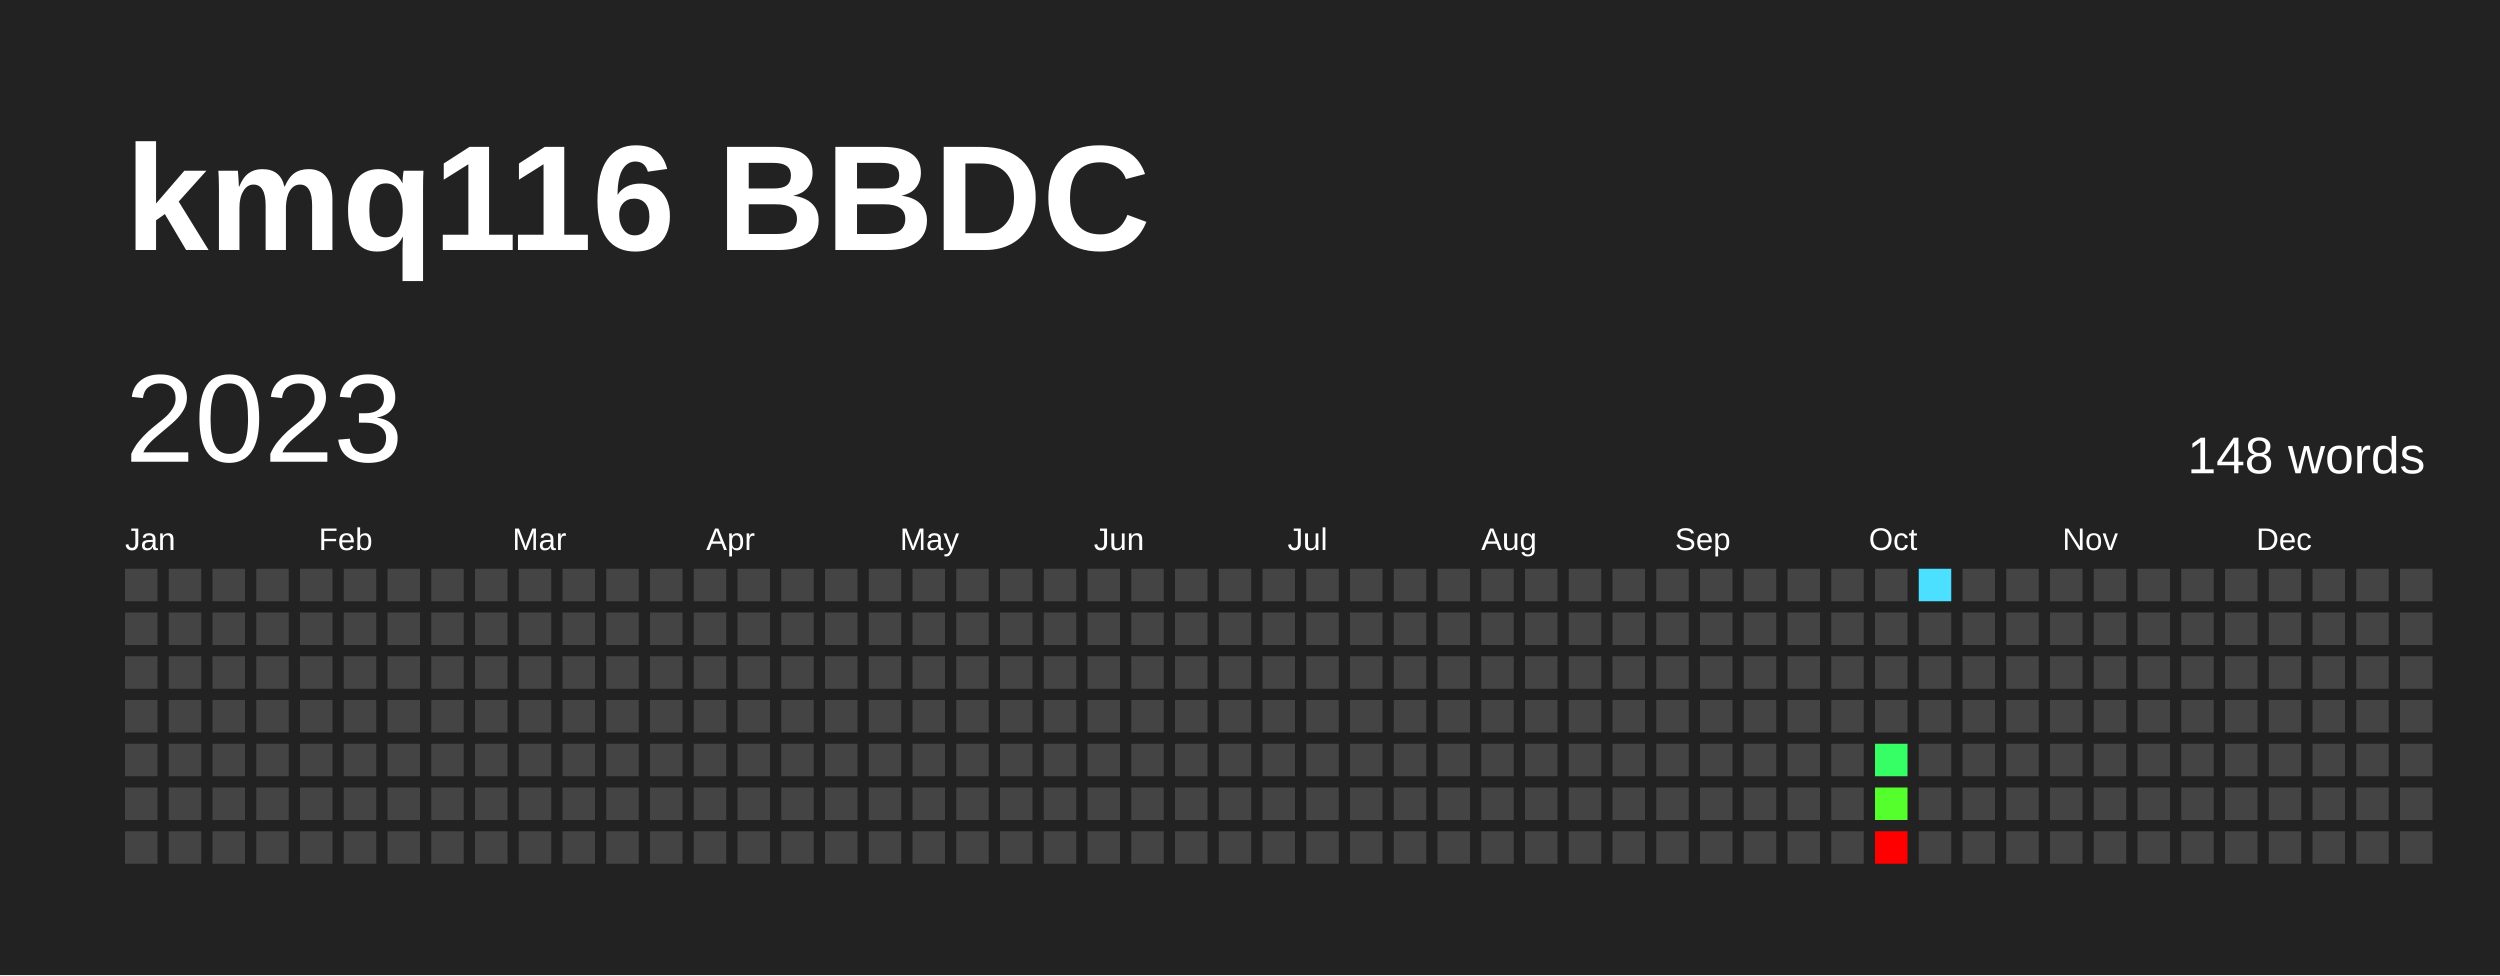
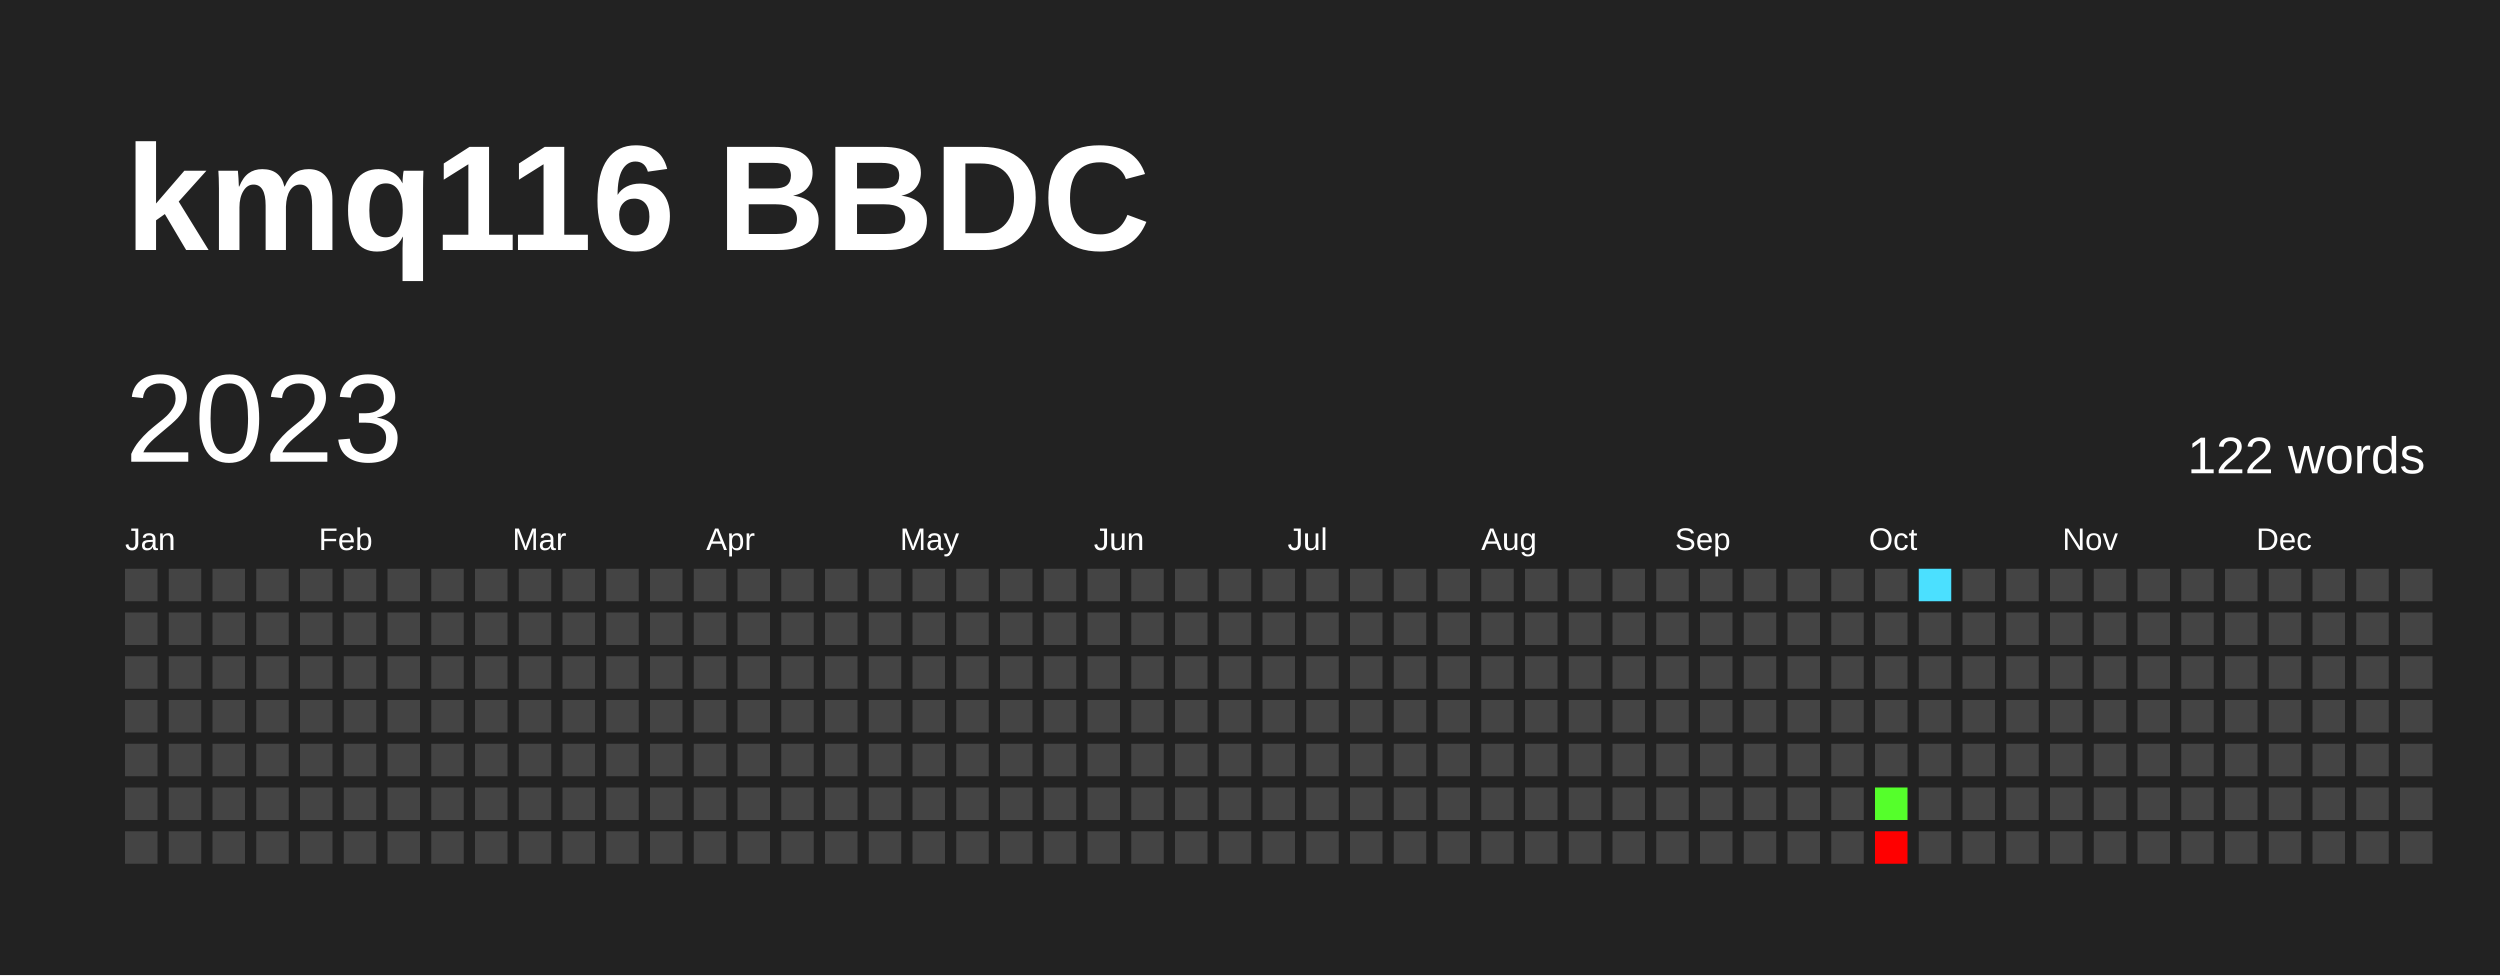
<svg xmlns="http://www.w3.org/2000/svg" baseProfile="full" height="78mm" version="1.1" viewBox="0,0,200,78" width="200mm">
  <defs />
  <rect fill="#222222" height="78" width="200" x="0" y="0" />
  <text fill="#FFFFFF" style="font-size:12px; font-family:Arial; font-weight:bold;" x="10" y="20">kmq116 BBDC</text>
  <text dominant-baseline="hanging" fill="#FFFFFF" style="font-size:10.0px; font-family:Arial;" x="10" y="30">2023</text>
-   <text dominant-baseline="hanging" fill="#FFFFFF" style="font-size:4.125px; font-family:Arial;" x="175" y="35">148 words</text>
+   <text dominant-baseline="hanging" fill="#FFFFFF" style="font-size:4.125px; font-family:Arial;" x="175" y="35">122 words</text>
  <text fill="#FFFFFF" style="font-size:2.5px; font-family:Arial" x="10.0" y="44">Jan</text>
  <text fill="#FFFFFF" style="font-size:2.5px; font-family:Arial" x="25.5" y="44">Feb</text>
  <text fill="#FFFFFF" style="font-size:2.5px; font-family:Arial" x="41.0" y="44">Mar</text>
  <text fill="#FFFFFF" style="font-size:2.5px; font-family:Arial" x="56.5" y="44">Apr</text>
  <text fill="#FFFFFF" style="font-size:2.5px; font-family:Arial" x="72.0" y="44">May</text>
  <text fill="#FFFFFF" style="font-size:2.5px; font-family:Arial" x="87.5" y="44">Jun</text>
  <text fill="#FFFFFF" style="font-size:2.5px; font-family:Arial" x="103.0" y="44">Jul</text>
  <text fill="#FFFFFF" style="font-size:2.5px; font-family:Arial" x="118.5" y="44">Aug</text>
  <text fill="#FFFFFF" style="font-size:2.5px; font-family:Arial" x="134.0" y="44">Sep</text>
  <text fill="#FFFFFF" style="font-size:2.5px; font-family:Arial" x="149.5" y="44">Oct</text>
  <text fill="#FFFFFF" style="font-size:2.5px; font-family:Arial" x="165.0" y="44">Nov</text>
  <text fill="#FFFFFF" style="font-size:2.5px; font-family:Arial" x="180.5" y="44">Dec</text>
  <rect fill="#444444" height="2.6" width="2.6" x="10.0" y="45.5" />
  <rect fill="#444444" height="2.6" width="2.6" x="10.0" y="49.0" />
  <rect fill="#444444" height="2.6" width="2.6" x="10.0" y="52.5" />
  <rect fill="#444444" height="2.6" width="2.6" x="10.0" y="56.0" />
  <rect fill="#444444" height="2.6" width="2.6" x="10.0" y="59.5" />
  <rect fill="#444444" height="2.6" width="2.6" x="10.0" y="63.0" />
  <rect fill="#444444" height="2.6" width="2.6" x="10.0" y="66.5" />
  <rect fill="#444444" height="2.6" width="2.6" x="13.5" y="45.5" />
  <rect fill="#444444" height="2.6" width="2.6" x="13.5" y="49.0" />
  <rect fill="#444444" height="2.6" width="2.6" x="13.5" y="52.5" />
  <rect fill="#444444" height="2.6" width="2.6" x="13.5" y="56.0" />
  <rect fill="#444444" height="2.6" width="2.6" x="13.5" y="59.5" />
  <rect fill="#444444" height="2.6" width="2.6" x="13.5" y="63.0" />
  <rect fill="#444444" height="2.6" width="2.6" x="13.5" y="66.5" />
  <rect fill="#444444" height="2.6" width="2.6" x="17.0" y="45.5" />
  <rect fill="#444444" height="2.6" width="2.6" x="17.0" y="49.0" />
  <rect fill="#444444" height="2.6" width="2.6" x="17.0" y="52.5" />
  <rect fill="#444444" height="2.6" width="2.6" x="17.0" y="56.0" />
  <rect fill="#444444" height="2.6" width="2.6" x="17.0" y="59.5" />
  <rect fill="#444444" height="2.6" width="2.6" x="17.0" y="63.0" />
  <rect fill="#444444" height="2.6" width="2.6" x="17.0" y="66.5" />
  <rect fill="#444444" height="2.6" width="2.6" x="20.5" y="45.5" />
  <rect fill="#444444" height="2.6" width="2.6" x="20.5" y="49.0" />
  <rect fill="#444444" height="2.6" width="2.6" x="20.5" y="52.5" />
  <rect fill="#444444" height="2.6" width="2.6" x="20.5" y="56.0" />
  <rect fill="#444444" height="2.6" width="2.6" x="20.5" y="59.5" />
  <rect fill="#444444" height="2.6" width="2.6" x="20.5" y="63.0" />
  <rect fill="#444444" height="2.6" width="2.6" x="20.5" y="66.5" />
  <rect fill="#444444" height="2.6" width="2.6" x="24.0" y="45.5" />
  <rect fill="#444444" height="2.6" width="2.6" x="24.0" y="49.0" />
  <rect fill="#444444" height="2.6" width="2.6" x="24.0" y="52.5" />
  <rect fill="#444444" height="2.6" width="2.6" x="24.0" y="56.0" />
  <rect fill="#444444" height="2.6" width="2.6" x="24.0" y="59.5" />
  <rect fill="#444444" height="2.6" width="2.6" x="24.0" y="63.0" />
  <rect fill="#444444" height="2.6" width="2.6" x="24.0" y="66.5" />
  <rect fill="#444444" height="2.6" width="2.6" x="27.5" y="45.5" />
  <rect fill="#444444" height="2.6" width="2.6" x="27.5" y="49.0" />
  <rect fill="#444444" height="2.6" width="2.6" x="27.5" y="52.5" />
  <rect fill="#444444" height="2.6" width="2.6" x="27.5" y="56.0" />
  <rect fill="#444444" height="2.6" width="2.6" x="27.5" y="59.5" />
  <rect fill="#444444" height="2.6" width="2.6" x="27.5" y="63.0" />
  <rect fill="#444444" height="2.6" width="2.6" x="27.5" y="66.5" />
  <rect fill="#444444" height="2.6" width="2.6" x="31.0" y="45.5" />
  <rect fill="#444444" height="2.6" width="2.6" x="31.0" y="49.0" />
  <rect fill="#444444" height="2.6" width="2.6" x="31.0" y="52.5" />
  <rect fill="#444444" height="2.6" width="2.6" x="31.0" y="56.0" />
  <rect fill="#444444" height="2.6" width="2.6" x="31.0" y="59.5" />
  <rect fill="#444444" height="2.6" width="2.6" x="31.0" y="63.0" />
  <rect fill="#444444" height="2.6" width="2.6" x="31.0" y="66.5" />
  <rect fill="#444444" height="2.6" width="2.6" x="34.5" y="45.5" />
  <rect fill="#444444" height="2.6" width="2.6" x="34.5" y="49.0" />
  <rect fill="#444444" height="2.6" width="2.6" x="34.5" y="52.5" />
  <rect fill="#444444" height="2.6" width="2.6" x="34.5" y="56.0" />
  <rect fill="#444444" height="2.6" width="2.6" x="34.5" y="59.5" />
  <rect fill="#444444" height="2.6" width="2.6" x="34.5" y="63.0" />
  <rect fill="#444444" height="2.6" width="2.6" x="34.5" y="66.5" />
  <rect fill="#444444" height="2.6" width="2.6" x="38.0" y="45.5" />
  <rect fill="#444444" height="2.6" width="2.6" x="38.0" y="49.0" />
  <rect fill="#444444" height="2.6" width="2.6" x="38.0" y="52.5" />
  <rect fill="#444444" height="2.6" width="2.6" x="38.0" y="56.0" />
  <rect fill="#444444" height="2.6" width="2.6" x="38.0" y="59.5" />
  <rect fill="#444444" height="2.6" width="2.6" x="38.0" y="63.0" />
  <rect fill="#444444" height="2.6" width="2.6" x="38.0" y="66.5" />
  <rect fill="#444444" height="2.6" width="2.6" x="41.5" y="45.5" />
  <rect fill="#444444" height="2.6" width="2.6" x="41.5" y="49.0" />
  <rect fill="#444444" height="2.6" width="2.6" x="41.5" y="52.5" />
  <rect fill="#444444" height="2.6" width="2.6" x="41.5" y="56.0" />
  <rect fill="#444444" height="2.6" width="2.6" x="41.5" y="59.5" />
  <rect fill="#444444" height="2.6" width="2.6" x="41.5" y="63.0" />
  <rect fill="#444444" height="2.6" width="2.6" x="41.5" y="66.5" />
  <rect fill="#444444" height="2.6" width="2.6" x="45.0" y="45.5" />
  <rect fill="#444444" height="2.6" width="2.6" x="45.0" y="49.0" />
  <rect fill="#444444" height="2.6" width="2.6" x="45.0" y="52.5" />
  <rect fill="#444444" height="2.6" width="2.6" x="45.0" y="56.0" />
  <rect fill="#444444" height="2.6" width="2.6" x="45.0" y="59.5" />
  <rect fill="#444444" height="2.6" width="2.6" x="45.0" y="63.0" />
  <rect fill="#444444" height="2.6" width="2.6" x="45.0" y="66.5" />
  <rect fill="#444444" height="2.6" width="2.6" x="48.5" y="45.5" />
  <rect fill="#444444" height="2.6" width="2.6" x="48.5" y="49.0" />
  <rect fill="#444444" height="2.6" width="2.6" x="48.5" y="52.5" />
  <rect fill="#444444" height="2.6" width="2.6" x="48.5" y="56.0" />
  <rect fill="#444444" height="2.6" width="2.6" x="48.5" y="59.5" />
  <rect fill="#444444" height="2.6" width="2.6" x="48.5" y="63.0" />
  <rect fill="#444444" height="2.6" width="2.6" x="48.5" y="66.5" />
  <rect fill="#444444" height="2.6" width="2.6" x="52.0" y="45.5" />
  <rect fill="#444444" height="2.6" width="2.6" x="52.0" y="49.0" />
  <rect fill="#444444" height="2.6" width="2.6" x="52.0" y="52.5" />
  <rect fill="#444444" height="2.6" width="2.6" x="52.0" y="56.0" />
  <rect fill="#444444" height="2.6" width="2.6" x="52.0" y="59.5" />
  <rect fill="#444444" height="2.6" width="2.6" x="52.0" y="63.0" />
  <rect fill="#444444" height="2.6" width="2.6" x="52.0" y="66.5" />
  <rect fill="#444444" height="2.6" width="2.6" x="55.5" y="45.5" />
  <rect fill="#444444" height="2.6" width="2.6" x="55.5" y="49.0" />
  <rect fill="#444444" height="2.6" width="2.6" x="55.5" y="52.5" />
  <rect fill="#444444" height="2.6" width="2.6" x="55.5" y="56.0" />
  <rect fill="#444444" height="2.6" width="2.6" x="55.5" y="59.5" />
  <rect fill="#444444" height="2.6" width="2.6" x="55.5" y="63.0" />
  <rect fill="#444444" height="2.6" width="2.6" x="55.5" y="66.5" />
  <rect fill="#444444" height="2.6" width="2.6" x="59.0" y="45.5" />
  <rect fill="#444444" height="2.6" width="2.6" x="59.0" y="49.0" />
  <rect fill="#444444" height="2.6" width="2.6" x="59.0" y="52.5" />
  <rect fill="#444444" height="2.6" width="2.6" x="59.0" y="56.0" />
  <rect fill="#444444" height="2.6" width="2.6" x="59.0" y="59.5" />
  <rect fill="#444444" height="2.6" width="2.6" x="59.0" y="63.0" />
  <rect fill="#444444" height="2.6" width="2.6" x="59.0" y="66.5" />
  <rect fill="#444444" height="2.6" width="2.6" x="62.5" y="45.5" />
  <rect fill="#444444" height="2.6" width="2.6" x="62.5" y="49.0" />
  <rect fill="#444444" height="2.6" width="2.6" x="62.5" y="52.5" />
  <rect fill="#444444" height="2.6" width="2.6" x="62.5" y="56.0" />
  <rect fill="#444444" height="2.6" width="2.6" x="62.5" y="59.5" />
  <rect fill="#444444" height="2.6" width="2.6" x="62.5" y="63.0" />
  <rect fill="#444444" height="2.6" width="2.6" x="62.5" y="66.5" />
  <rect fill="#444444" height="2.6" width="2.6" x="66.0" y="45.5" />
  <rect fill="#444444" height="2.6" width="2.6" x="66.0" y="49.0" />
  <rect fill="#444444" height="2.6" width="2.6" x="66.0" y="52.5" />
  <rect fill="#444444" height="2.6" width="2.6" x="66.0" y="56.0" />
  <rect fill="#444444" height="2.6" width="2.6" x="66.0" y="59.5" />
  <rect fill="#444444" height="2.6" width="2.6" x="66.0" y="63.0" />
  <rect fill="#444444" height="2.6" width="2.6" x="66.0" y="66.5" />
  <rect fill="#444444" height="2.6" width="2.6" x="69.5" y="45.5" />
  <rect fill="#444444" height="2.6" width="2.6" x="69.5" y="49.0" />
  <rect fill="#444444" height="2.6" width="2.6" x="69.5" y="52.5" />
  <rect fill="#444444" height="2.6" width="2.6" x="69.5" y="56.0" />
  <rect fill="#444444" height="2.6" width="2.6" x="69.5" y="59.5" />
  <rect fill="#444444" height="2.6" width="2.6" x="69.5" y="63.0" />
  <rect fill="#444444" height="2.6" width="2.6" x="69.5" y="66.5" />
  <rect fill="#444444" height="2.6" width="2.6" x="73.0" y="45.5" />
  <rect fill="#444444" height="2.6" width="2.6" x="73.0" y="49.0" />
  <rect fill="#444444" height="2.6" width="2.6" x="73.0" y="52.5" />
  <rect fill="#444444" height="2.6" width="2.6" x="73.0" y="56.0" />
  <rect fill="#444444" height="2.6" width="2.6" x="73.0" y="59.5" />
  <rect fill="#444444" height="2.6" width="2.6" x="73.0" y="63.0" />
  <rect fill="#444444" height="2.6" width="2.6" x="73.0" y="66.5" />
  <rect fill="#444444" height="2.6" width="2.6" x="76.5" y="45.5" />
  <rect fill="#444444" height="2.6" width="2.6" x="76.5" y="49.0" />
  <rect fill="#444444" height="2.6" width="2.6" x="76.5" y="52.5" />
  <rect fill="#444444" height="2.6" width="2.6" x="76.5" y="56.0" />
  <rect fill="#444444" height="2.6" width="2.6" x="76.5" y="59.5" />
  <rect fill="#444444" height="2.6" width="2.6" x="76.5" y="63.0" />
  <rect fill="#444444" height="2.6" width="2.6" x="76.5" y="66.5" />
  <rect fill="#444444" height="2.6" width="2.6" x="80.0" y="45.5" />
  <rect fill="#444444" height="2.6" width="2.6" x="80.0" y="49.0" />
  <rect fill="#444444" height="2.6" width="2.6" x="80.0" y="52.5" />
  <rect fill="#444444" height="2.6" width="2.6" x="80.0" y="56.0" />
  <rect fill="#444444" height="2.6" width="2.6" x="80.0" y="59.5" />
  <rect fill="#444444" height="2.6" width="2.6" x="80.0" y="63.0" />
  <rect fill="#444444" height="2.6" width="2.6" x="80.0" y="66.5" />
  <rect fill="#444444" height="2.6" width="2.6" x="83.5" y="45.5" />
  <rect fill="#444444" height="2.6" width="2.6" x="83.5" y="49.0" />
  <rect fill="#444444" height="2.6" width="2.6" x="83.5" y="52.5" />
  <rect fill="#444444" height="2.6" width="2.6" x="83.5" y="56.0" />
  <rect fill="#444444" height="2.6" width="2.6" x="83.5" y="59.5" />
  <rect fill="#444444" height="2.6" width="2.6" x="83.5" y="63.0" />
  <rect fill="#444444" height="2.6" width="2.6" x="83.5" y="66.5" />
  <rect fill="#444444" height="2.6" width="2.6" x="87.0" y="45.5" />
  <rect fill="#444444" height="2.6" width="2.6" x="87.0" y="49.0" />
  <rect fill="#444444" height="2.6" width="2.6" x="87.0" y="52.5" />
  <rect fill="#444444" height="2.6" width="2.6" x="87.0" y="56.0" />
  <rect fill="#444444" height="2.6" width="2.6" x="87.0" y="59.5" />
  <rect fill="#444444" height="2.6" width="2.6" x="87.0" y="63.0" />
  <rect fill="#444444" height="2.6" width="2.6" x="87.0" y="66.5" />
  <rect fill="#444444" height="2.6" width="2.6" x="90.5" y="45.5" />
  <rect fill="#444444" height="2.6" width="2.6" x="90.5" y="49.0" />
  <rect fill="#444444" height="2.6" width="2.6" x="90.5" y="52.5" />
  <rect fill="#444444" height="2.6" width="2.6" x="90.5" y="56.0" />
  <rect fill="#444444" height="2.6" width="2.6" x="90.5" y="59.5" />
  <rect fill="#444444" height="2.6" width="2.6" x="90.5" y="63.0" />
  <rect fill="#444444" height="2.6" width="2.6" x="90.5" y="66.5" />
  <rect fill="#444444" height="2.6" width="2.6" x="94.0" y="45.5" />
  <rect fill="#444444" height="2.6" width="2.6" x="94.0" y="49.0" />
  <rect fill="#444444" height="2.6" width="2.6" x="94.0" y="52.5" />
  <rect fill="#444444" height="2.6" width="2.6" x="94.0" y="56.0" />
  <rect fill="#444444" height="2.6" width="2.6" x="94.0" y="59.5" />
  <rect fill="#444444" height="2.6" width="2.6" x="94.0" y="63.0" />
  <rect fill="#444444" height="2.6" width="2.6" x="94.0" y="66.5" />
  <rect fill="#444444" height="2.6" width="2.6" x="97.5" y="45.5" />
  <rect fill="#444444" height="2.6" width="2.6" x="97.5" y="49.0" />
  <rect fill="#444444" height="2.6" width="2.6" x="97.5" y="52.5" />
  <rect fill="#444444" height="2.6" width="2.6" x="97.5" y="56.0" />
  <rect fill="#444444" height="2.6" width="2.6" x="97.5" y="59.5" />
  <rect fill="#444444" height="2.6" width="2.6" x="97.5" y="63.0" />
  <rect fill="#444444" height="2.6" width="2.6" x="97.5" y="66.5" />
  <rect fill="#444444" height="2.6" width="2.6" x="101.0" y="45.5" />
  <rect fill="#444444" height="2.6" width="2.6" x="101.0" y="49.0" />
  <rect fill="#444444" height="2.6" width="2.6" x="101.0" y="52.5" />
  <rect fill="#444444" height="2.6" width="2.6" x="101.0" y="56.0" />
  <rect fill="#444444" height="2.6" width="2.6" x="101.0" y="59.5" />
  <rect fill="#444444" height="2.6" width="2.6" x="101.0" y="63.0" />
  <rect fill="#444444" height="2.6" width="2.6" x="101.0" y="66.5" />
  <rect fill="#444444" height="2.6" width="2.6" x="104.5" y="45.5" />
  <rect fill="#444444" height="2.6" width="2.6" x="104.5" y="49.0" />
  <rect fill="#444444" height="2.6" width="2.6" x="104.5" y="52.5" />
  <rect fill="#444444" height="2.6" width="2.6" x="104.5" y="56.0" />
  <rect fill="#444444" height="2.6" width="2.6" x="104.5" y="59.5" />
  <rect fill="#444444" height="2.6" width="2.6" x="104.5" y="63.0" />
  <rect fill="#444444" height="2.6" width="2.6" x="104.5" y="66.5" />
  <rect fill="#444444" height="2.6" width="2.6" x="108.0" y="45.5" />
  <rect fill="#444444" height="2.6" width="2.6" x="108.0" y="49.0" />
  <rect fill="#444444" height="2.6" width="2.6" x="108.0" y="52.5" />
  <rect fill="#444444" height="2.6" width="2.6" x="108.0" y="56.0" />
  <rect fill="#444444" height="2.6" width="2.6" x="108.0" y="59.5" />
  <rect fill="#444444" height="2.6" width="2.6" x="108.0" y="63.0" />
  <rect fill="#444444" height="2.6" width="2.6" x="108.0" y="66.5" />
  <rect fill="#444444" height="2.6" width="2.6" x="111.5" y="45.5" />
  <rect fill="#444444" height="2.6" width="2.6" x="111.5" y="49.0" />
  <rect fill="#444444" height="2.6" width="2.6" x="111.5" y="52.5" />
  <rect fill="#444444" height="2.6" width="2.6" x="111.5" y="56.0" />
  <rect fill="#444444" height="2.6" width="2.6" x="111.5" y="59.5" />
  <rect fill="#444444" height="2.6" width="2.6" x="111.5" y="63.0" />
  <rect fill="#444444" height="2.6" width="2.6" x="111.5" y="66.5" />
  <rect fill="#444444" height="2.6" width="2.6" x="115.0" y="45.5" />
  <rect fill="#444444" height="2.6" width="2.6" x="115.0" y="49.0" />
  <rect fill="#444444" height="2.6" width="2.6" x="115.0" y="52.5" />
  <rect fill="#444444" height="2.6" width="2.6" x="115.0" y="56.0" />
  <rect fill="#444444" height="2.6" width="2.6" x="115.0" y="59.5" />
  <rect fill="#444444" height="2.6" width="2.6" x="115.0" y="63.0" />
  <rect fill="#444444" height="2.6" width="2.6" x="115.0" y="66.5" />
  <rect fill="#444444" height="2.6" width="2.6" x="118.5" y="45.5" />
  <rect fill="#444444" height="2.6" width="2.6" x="118.5" y="49.0" />
  <rect fill="#444444" height="2.6" width="2.6" x="118.5" y="52.5" />
  <rect fill="#444444" height="2.6" width="2.6" x="118.5" y="56.0" />
  <rect fill="#444444" height="2.6" width="2.6" x="118.5" y="59.5" />
  <rect fill="#444444" height="2.6" width="2.6" x="118.5" y="63.0" />
  <rect fill="#444444" height="2.6" width="2.6" x="118.5" y="66.5" />
  <rect fill="#444444" height="2.6" width="2.6" x="122.0" y="45.5" />
  <rect fill="#444444" height="2.6" width="2.6" x="122.0" y="49.0" />
  <rect fill="#444444" height="2.6" width="2.6" x="122.0" y="52.5" />
  <rect fill="#444444" height="2.6" width="2.6" x="122.0" y="56.0" />
  <rect fill="#444444" height="2.6" width="2.6" x="122.0" y="59.5" />
  <rect fill="#444444" height="2.6" width="2.6" x="122.0" y="63.0" />
  <rect fill="#444444" height="2.6" width="2.6" x="122.0" y="66.5" />
  <rect fill="#444444" height="2.6" width="2.6" x="125.5" y="45.5" />
  <rect fill="#444444" height="2.6" width="2.6" x="125.5" y="49.0" />
  <rect fill="#444444" height="2.6" width="2.6" x="125.5" y="52.5" />
  <rect fill="#444444" height="2.6" width="2.6" x="125.5" y="56.0" />
  <rect fill="#444444" height="2.6" width="2.6" x="125.5" y="59.5" />
  <rect fill="#444444" height="2.6" width="2.6" x="125.5" y="63.0" />
  <rect fill="#444444" height="2.6" width="2.6" x="125.5" y="66.5" />
  <rect fill="#444444" height="2.6" width="2.6" x="129.0" y="45.5" />
  <rect fill="#444444" height="2.6" width="2.6" x="129.0" y="49.0" />
  <rect fill="#444444" height="2.6" width="2.6" x="129.0" y="52.5" />
  <rect fill="#444444" height="2.6" width="2.6" x="129.0" y="56.0" />
  <rect fill="#444444" height="2.6" width="2.6" x="129.0" y="59.5" />
  <rect fill="#444444" height="2.6" width="2.6" x="129.0" y="63.0" />
  <rect fill="#444444" height="2.6" width="2.6" x="129.0" y="66.5" />
  <rect fill="#444444" height="2.6" width="2.6" x="132.5" y="45.5" />
  <rect fill="#444444" height="2.6" width="2.6" x="132.5" y="49.0" />
  <rect fill="#444444" height="2.6" width="2.6" x="132.5" y="52.5" />
  <rect fill="#444444" height="2.6" width="2.6" x="132.5" y="56.0" />
  <rect fill="#444444" height="2.6" width="2.6" x="132.5" y="59.5" />
  <rect fill="#444444" height="2.6" width="2.6" x="132.5" y="63.0" />
  <rect fill="#444444" height="2.6" width="2.6" x="132.5" y="66.5" />
  <rect fill="#444444" height="2.6" width="2.6" x="136.0" y="45.5" />
  <rect fill="#444444" height="2.6" width="2.6" x="136.0" y="49.0" />
  <rect fill="#444444" height="2.6" width="2.6" x="136.0" y="52.5" />
  <rect fill="#444444" height="2.6" width="2.6" x="136.0" y="56.0" />
  <rect fill="#444444" height="2.6" width="2.6" x="136.0" y="59.5" />
  <rect fill="#444444" height="2.6" width="2.6" x="136.0" y="63.0" />
  <rect fill="#444444" height="2.6" width="2.6" x="136.0" y="66.5" />
  <rect fill="#444444" height="2.6" width="2.6" x="139.5" y="45.5" />
  <rect fill="#444444" height="2.6" width="2.6" x="139.5" y="49.0" />
  <rect fill="#444444" height="2.6" width="2.6" x="139.5" y="52.5" />
  <rect fill="#444444" height="2.6" width="2.6" x="139.5" y="56.0" />
  <rect fill="#444444" height="2.6" width="2.6" x="139.5" y="59.5" />
  <rect fill="#444444" height="2.6" width="2.6" x="139.5" y="63.0" />
  <rect fill="#444444" height="2.6" width="2.6" x="139.5" y="66.5" />
  <rect fill="#444444" height="2.6" width="2.6" x="143.0" y="45.5" />
  <rect fill="#444444" height="2.6" width="2.6" x="143.0" y="49.0" />
  <rect fill="#444444" height="2.6" width="2.6" x="143.0" y="52.5" />
  <rect fill="#444444" height="2.6" width="2.6" x="143.0" y="56.0" />
  <rect fill="#444444" height="2.6" width="2.6" x="143.0" y="59.5" />
  <rect fill="#444444" height="2.6" width="2.6" x="143.0" y="63.0" />
  <rect fill="#444444" height="2.6" width="2.6" x="143.0" y="66.5" />
  <rect fill="#444444" height="2.6" width="2.6" x="146.5" y="45.5" />
  <rect fill="#444444" height="2.6" width="2.6" x="146.5" y="49.0" />
  <rect fill="#444444" height="2.6" width="2.6" x="146.5" y="52.5" />
  <rect fill="#444444" height="2.6" width="2.6" x="146.5" y="56.0" />
  <rect fill="#444444" height="2.6" width="2.6" x="146.5" y="59.5" />
  <rect fill="#444444" height="2.6" width="2.6" x="146.5" y="63.0" />
  <rect fill="#444444" height="2.6" width="2.6" x="146.5" y="66.5" />
  <rect fill="#444444" height="2.6" width="2.6" x="150.0" y="45.5" />
  <rect fill="#444444" height="2.6" width="2.6" x="150.0" y="49.0" />
  <rect fill="#444444" height="2.6" width="2.6" x="150.0" y="52.5" />
  <rect fill="#444444" height="2.6" width="2.6" x="150.0" y="56.0" />
-   <rect fill="#35ff64" height="2.6" width="2.6" x="150.0" y="59.5" />
+   <rect fill="#444444" height="2.6" width="2.6" x="150.0" y="59.5" />
  <rect fill="#55ff2b" height="2.6" width="2.6" x="150.0" y="63.0" />
  <rect fill="red" height="2.6" width="2.6" x="150.0" y="66.5" />
  <rect fill="#4be0ff" height="2.6" width="2.6" x="153.5" y="45.5" />
  <rect fill="#444444" height="2.6" width="2.6" x="153.5" y="49.0" />
  <rect fill="#444444" height="2.6" width="2.6" x="153.5" y="52.5" />
  <rect fill="#444444" height="2.6" width="2.6" x="153.5" y="56.0" />
  <rect fill="#444444" height="2.6" width="2.6" x="153.5" y="59.5" />
  <rect fill="#444444" height="2.6" width="2.6" x="153.5" y="63.0" />
  <rect fill="#444444" height="2.6" width="2.6" x="153.5" y="66.5" />
  <rect fill="#444444" height="2.6" width="2.6" x="157.0" y="45.5" />
  <rect fill="#444444" height="2.6" width="2.6" x="157.0" y="49.0" />
  <rect fill="#444444" height="2.6" width="2.6" x="157.0" y="52.5" />
  <rect fill="#444444" height="2.6" width="2.6" x="157.0" y="56.0" />
  <rect fill="#444444" height="2.6" width="2.6" x="157.0" y="59.5" />
  <rect fill="#444444" height="2.6" width="2.6" x="157.0" y="63.0" />
  <rect fill="#444444" height="2.6" width="2.6" x="157.0" y="66.5" />
  <rect fill="#444444" height="2.6" width="2.6" x="160.5" y="45.5" />
  <rect fill="#444444" height="2.6" width="2.6" x="160.5" y="49.0" />
  <rect fill="#444444" height="2.6" width="2.6" x="160.5" y="52.5" />
  <rect fill="#444444" height="2.6" width="2.6" x="160.5" y="56.0" />
  <rect fill="#444444" height="2.6" width="2.6" x="160.5" y="59.5" />
  <rect fill="#444444" height="2.6" width="2.6" x="160.5" y="63.0" />
  <rect fill="#444444" height="2.6" width="2.6" x="160.5" y="66.5" />
  <rect fill="#444444" height="2.6" width="2.6" x="164.0" y="45.5" />
  <rect fill="#444444" height="2.6" width="2.6" x="164.0" y="49.0" />
  <rect fill="#444444" height="2.6" width="2.6" x="164.0" y="52.5" />
  <rect fill="#444444" height="2.6" width="2.6" x="164.0" y="56.0" />
  <rect fill="#444444" height="2.6" width="2.6" x="164.0" y="59.5" />
  <rect fill="#444444" height="2.6" width="2.6" x="164.0" y="63.0" />
  <rect fill="#444444" height="2.6" width="2.6" x="164.0" y="66.5" />
  <rect fill="#444444" height="2.6" width="2.6" x="167.5" y="45.5" />
  <rect fill="#444444" height="2.6" width="2.6" x="167.5" y="49.0" />
  <rect fill="#444444" height="2.6" width="2.6" x="167.5" y="52.5" />
  <rect fill="#444444" height="2.6" width="2.6" x="167.5" y="56.0" />
  <rect fill="#444444" height="2.6" width="2.6" x="167.5" y="59.5" />
  <rect fill="#444444" height="2.6" width="2.6" x="167.5" y="63.0" />
  <rect fill="#444444" height="2.6" width="2.6" x="167.5" y="66.5" />
  <rect fill="#444444" height="2.6" width="2.6" x="171.0" y="45.5" />
  <rect fill="#444444" height="2.6" width="2.6" x="171.0" y="49.0" />
  <rect fill="#444444" height="2.6" width="2.6" x="171.0" y="52.5" />
  <rect fill="#444444" height="2.6" width="2.6" x="171.0" y="56.0" />
  <rect fill="#444444" height="2.6" width="2.6" x="171.0" y="59.5" />
  <rect fill="#444444" height="2.6" width="2.6" x="171.0" y="63.0" />
  <rect fill="#444444" height="2.6" width="2.6" x="171.0" y="66.5" />
  <rect fill="#444444" height="2.6" width="2.6" x="174.5" y="45.5" />
  <rect fill="#444444" height="2.6" width="2.6" x="174.5" y="49.0" />
  <rect fill="#444444" height="2.6" width="2.6" x="174.5" y="52.5" />
  <rect fill="#444444" height="2.6" width="2.6" x="174.5" y="56.0" />
  <rect fill="#444444" height="2.6" width="2.6" x="174.5" y="59.5" />
  <rect fill="#444444" height="2.6" width="2.6" x="174.5" y="63.0" />
  <rect fill="#444444" height="2.6" width="2.6" x="174.5" y="66.5" />
  <rect fill="#444444" height="2.6" width="2.6" x="178.0" y="45.5" />
  <rect fill="#444444" height="2.6" width="2.6" x="178.0" y="49.0" />
  <rect fill="#444444" height="2.6" width="2.6" x="178.0" y="52.5" />
  <rect fill="#444444" height="2.6" width="2.6" x="178.0" y="56.0" />
  <rect fill="#444444" height="2.6" width="2.6" x="178.0" y="59.5" />
  <rect fill="#444444" height="2.6" width="2.6" x="178.0" y="63.0" />
  <rect fill="#444444" height="2.6" width="2.6" x="178.0" y="66.5" />
  <rect fill="#444444" height="2.6" width="2.6" x="181.5" y="45.5" />
  <rect fill="#444444" height="2.6" width="2.6" x="181.5" y="49.0" />
  <rect fill="#444444" height="2.6" width="2.6" x="181.5" y="52.5" />
  <rect fill="#444444" height="2.6" width="2.6" x="181.5" y="56.0" />
  <rect fill="#444444" height="2.6" width="2.6" x="181.5" y="59.5" />
  <rect fill="#444444" height="2.6" width="2.6" x="181.5" y="63.0" />
  <rect fill="#444444" height="2.6" width="2.6" x="181.5" y="66.5" />
  <rect fill="#444444" height="2.6" width="2.6" x="185.0" y="45.5" />
  <rect fill="#444444" height="2.6" width="2.6" x="185.0" y="49.0" />
  <rect fill="#444444" height="2.6" width="2.6" x="185.0" y="52.5" />
  <rect fill="#444444" height="2.6" width="2.6" x="185.0" y="56.0" />
  <rect fill="#444444" height="2.6" width="2.6" x="185.0" y="59.5" />
  <rect fill="#444444" height="2.6" width="2.6" x="185.0" y="63.0" />
  <rect fill="#444444" height="2.6" width="2.6" x="185.0" y="66.5" />
  <rect fill="#444444" height="2.6" width="2.6" x="188.5" y="45.5" />
  <rect fill="#444444" height="2.6" width="2.6" x="188.5" y="49.0" />
  <rect fill="#444444" height="2.6" width="2.6" x="188.5" y="52.5" />
  <rect fill="#444444" height="2.6" width="2.6" x="188.5" y="56.0" />
  <rect fill="#444444" height="2.6" width="2.6" x="188.5" y="59.5" />
  <rect fill="#444444" height="2.6" width="2.6" x="188.5" y="63.0" />
  <rect fill="#444444" height="2.6" width="2.6" x="188.5" y="66.5" />
  <rect fill="#444444" height="2.6" width="2.6" x="192.0" y="45.5" />
  <rect fill="#444444" height="2.6" width="2.6" x="192.0" y="49.0" />
  <rect fill="#444444" height="2.6" width="2.6" x="192.0" y="52.5" />
  <rect fill="#444444" height="2.6" width="2.6" x="192.0" y="56.0" />
  <rect fill="#444444" height="2.6" width="2.6" x="192.0" y="59.5" />
  <rect fill="#444444" height="2.6" width="2.6" x="192.0" y="63.0" />
  <rect fill="#444444" height="2.6" width="2.6" x="192.0" y="66.5" />
</svg>
